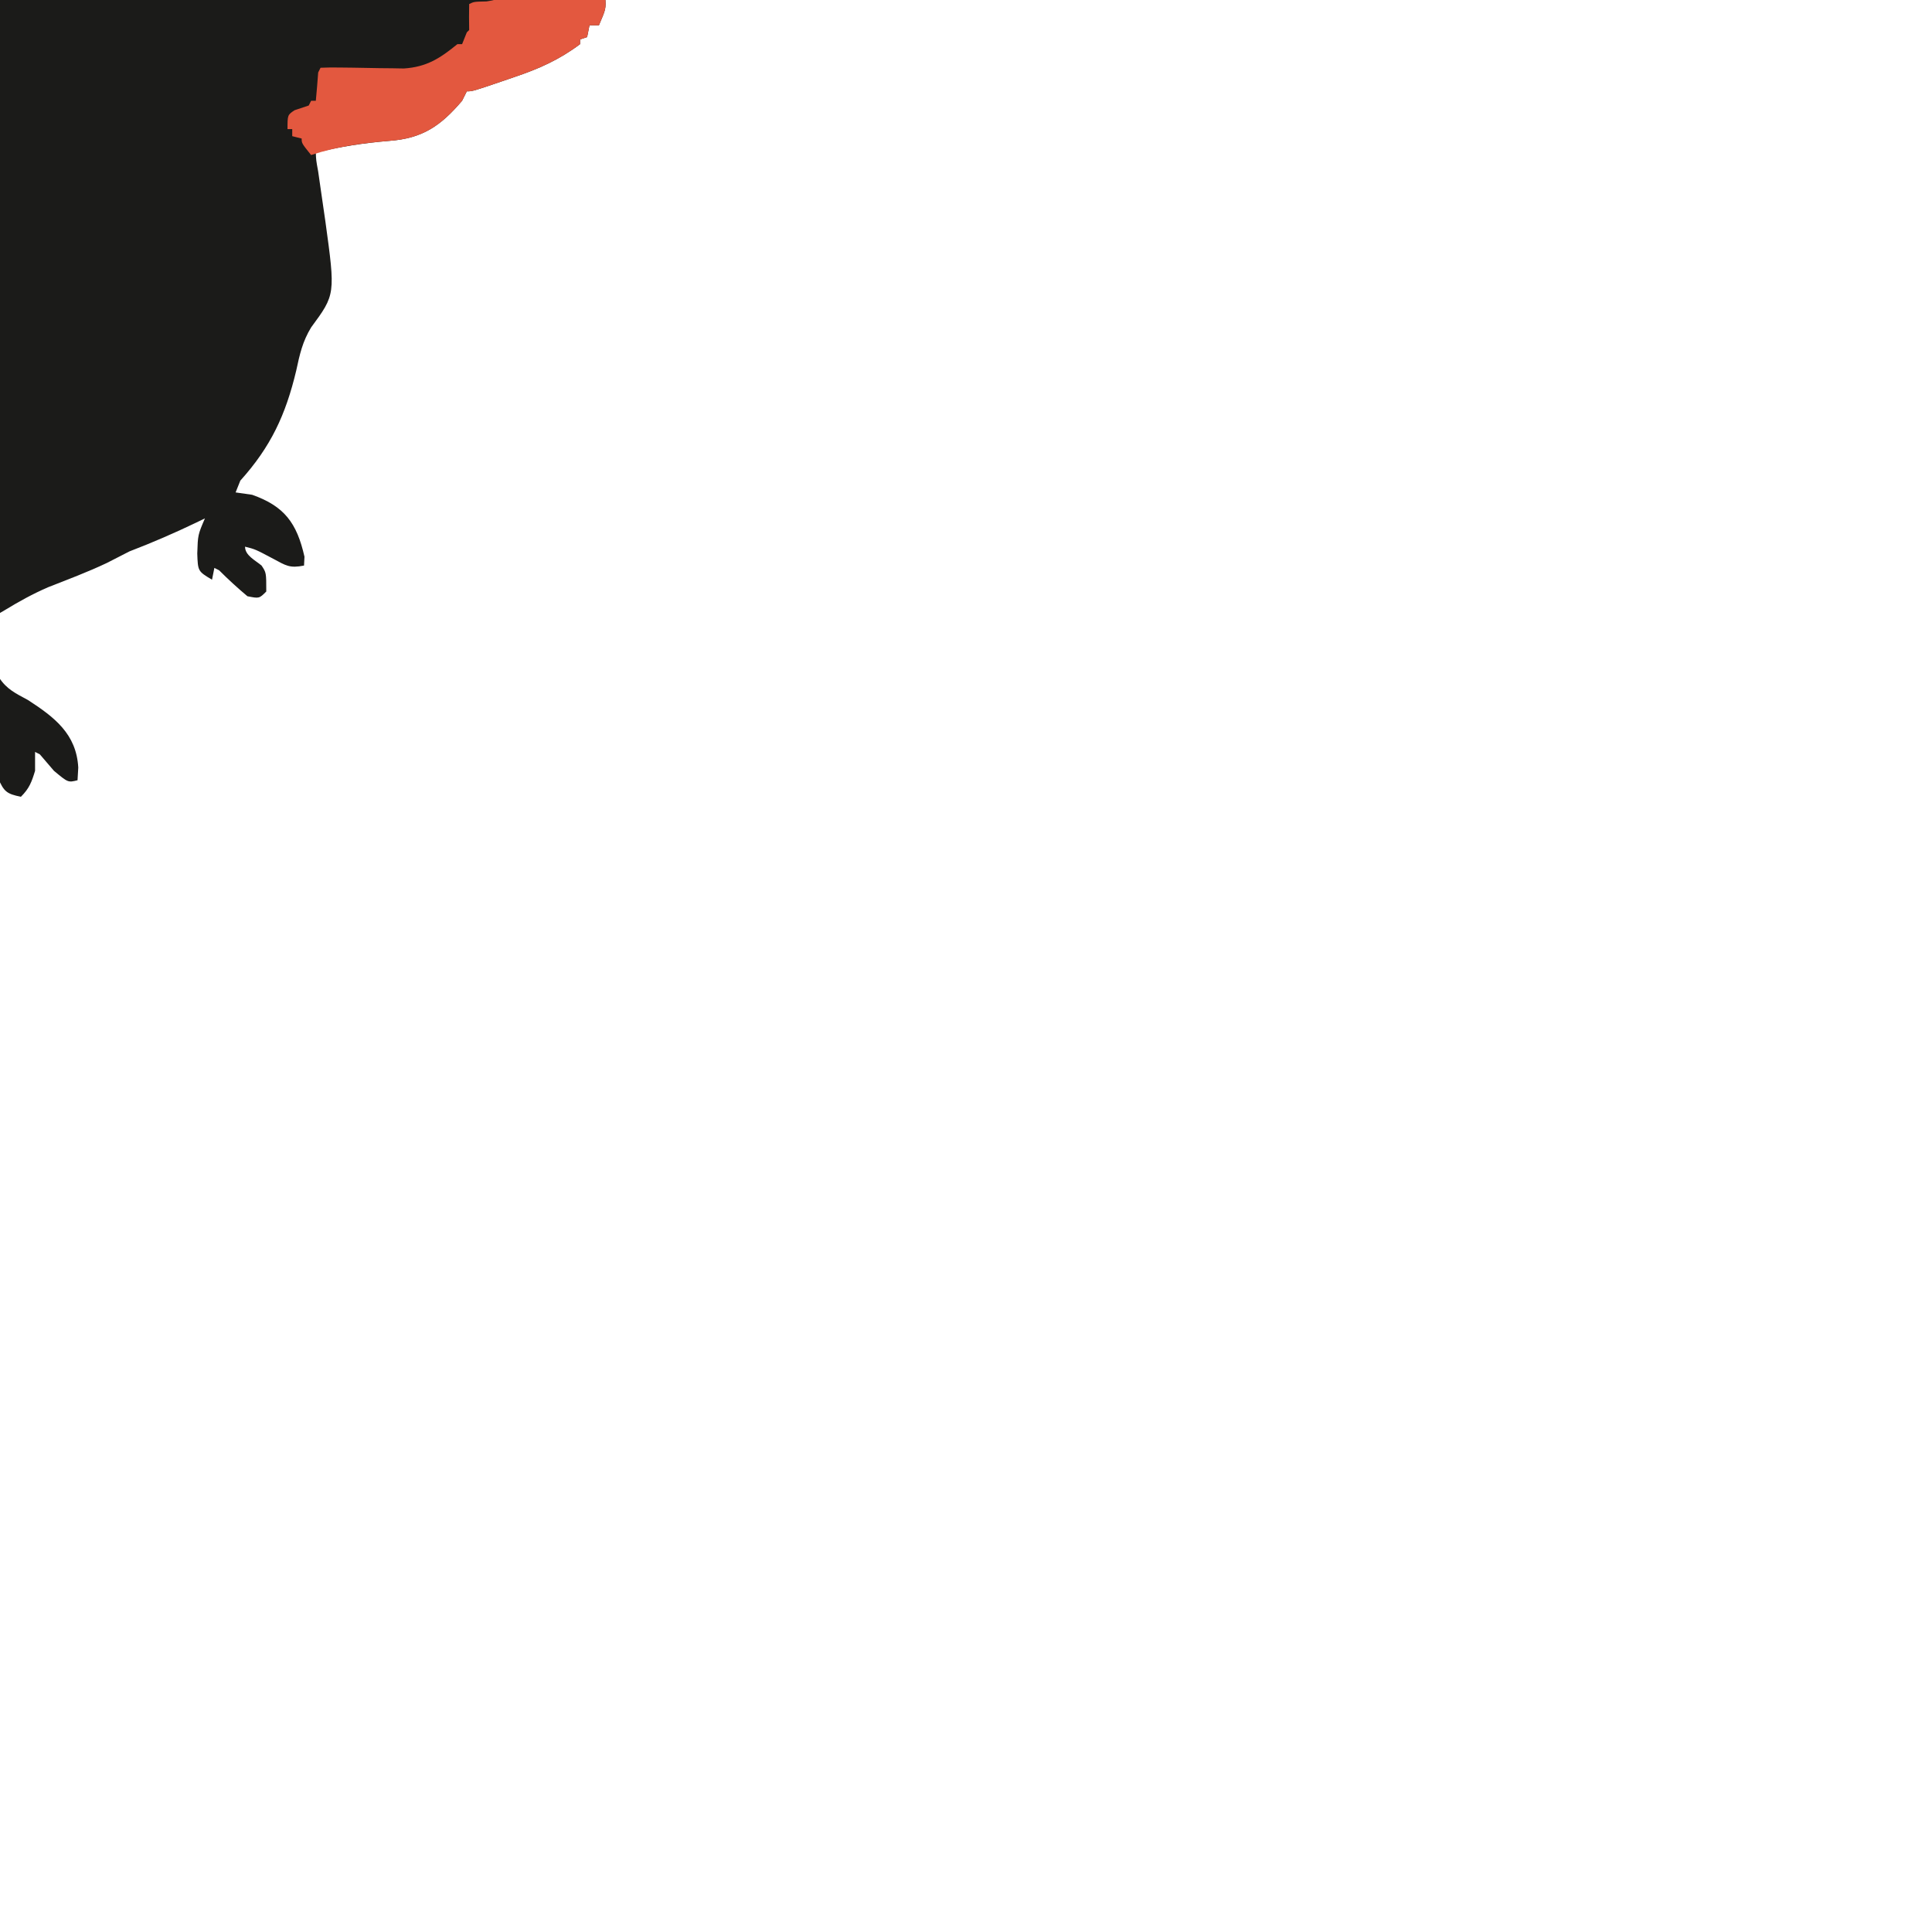
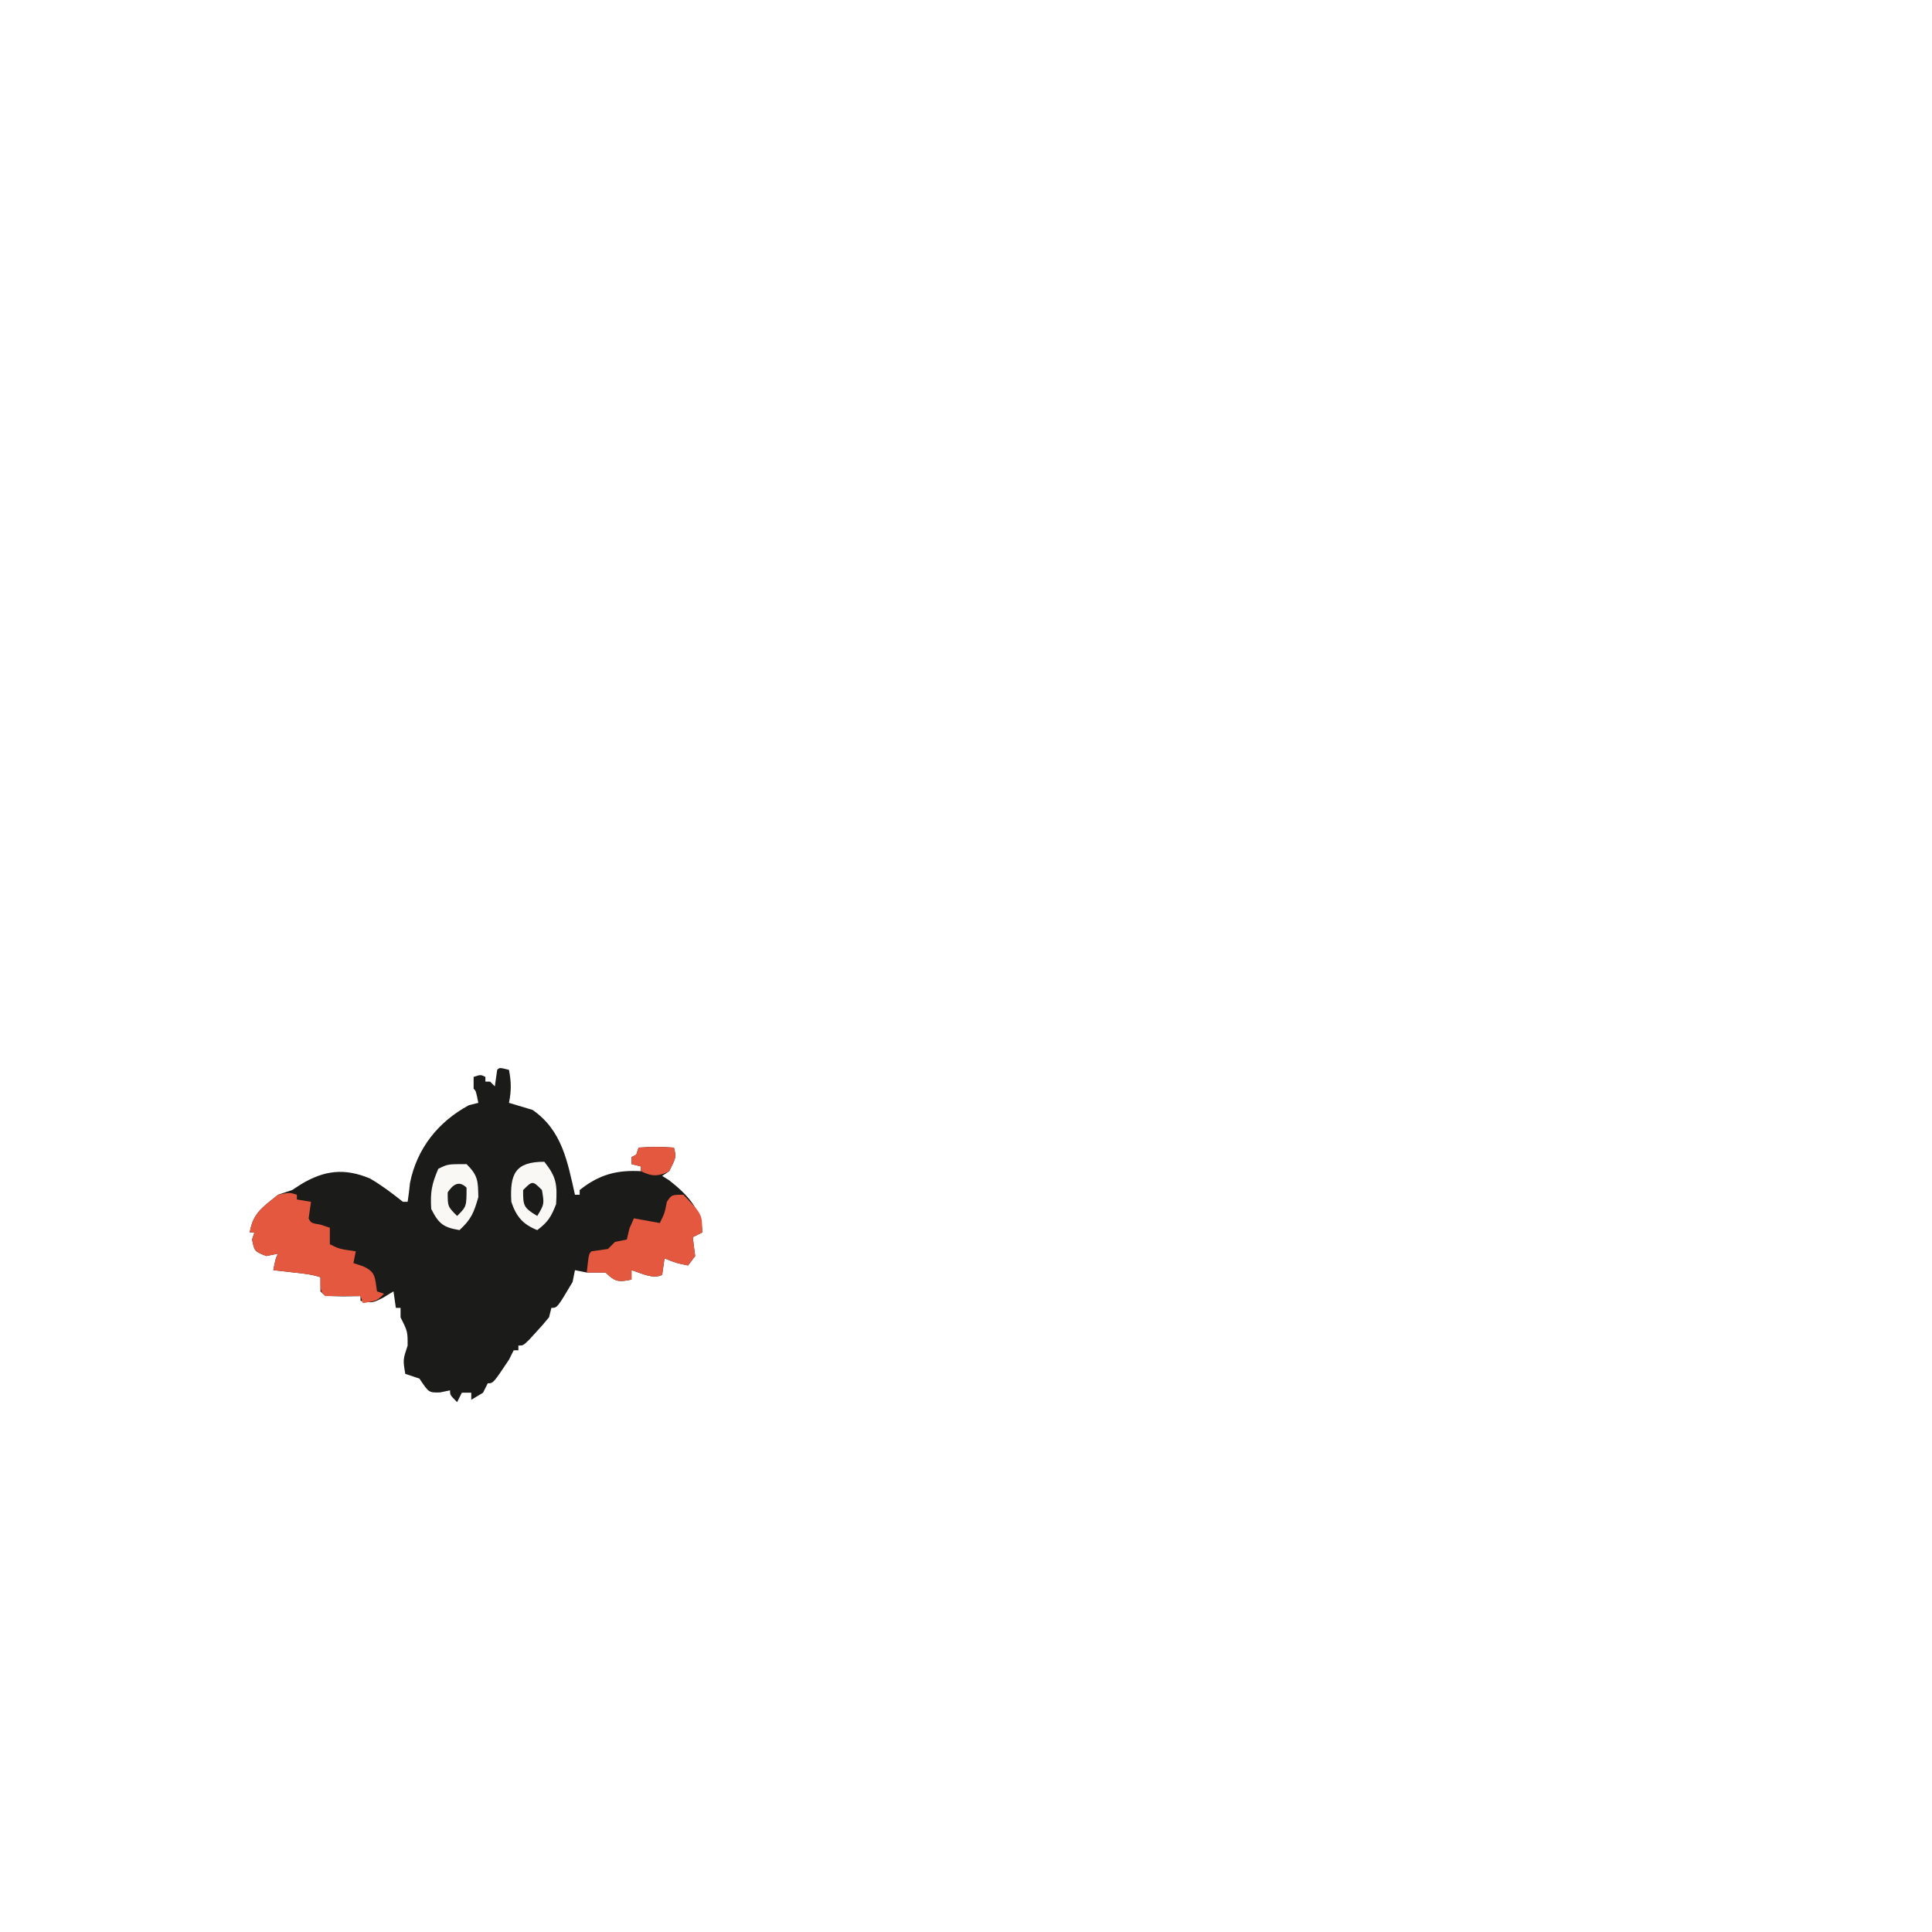
<svg xmlns="http://www.w3.org/2000/svg" viewBox="0 0 512 512">
-   <g transform="matrix(0.625229 0 0 0.625229 -63.8576 -83.3318)">
-     <path d="M0 0 C29.28 -0.19 58.57 -0.33 87.85 -0.41 C101.45 -0.46 115.05 -0.51 128.64 -0.6 C141.75 -0.69 154.86 -0.74 167.97 -0.76 C172.99 -0.77 178 -0.8 183.01 -0.85 C190.01 -0.9 197.01 -0.91 204.01 -0.91 C206.1 -0.94 208.19 -0.97 210.35 -1 C212.25 -0.98 214.14 -0.97 216.1 -0.96 C217.75 -0.97 219.41 -0.98 221.12 -0.98 C225 0 225 0 227 3.8 C230.5 18.47 232.18 32.91 232 48 C232.66 48 233.32 48 234 48 C234 48.66 234 49.32 234 50 C240.59 47.24 246.53 44.01 252.56 40.19 C254.15 39.19 255.74 38.19 257.38 37.17 C261.91 34.06 265.88 30.62 270 27 C270.66 27 271.32 27 272 27 C272 26.34 272 25.68 272 25 C284.28 16 284.28 16 288 16 C288 15.34 288 14.68 288 14 C289.32 12.68 290.64 11.36 292 10 C297.67 2.67 297.67 2.67 299 0 C302.25 -0.19 305.5 -0.23 308.75 -0.23 C310.85 -0.23 312.96 -0.23 315.12 -0.23 C316.27 -0.22 316.27 -0.22 322.07 -0.2 C324.4 -0.19 326.72 -0.19 329.12 -0.19 C336.6 -0.18 344.08 -0.15 351.56 -0.12 C356.62 -0.11 361.67 -0.11 366.72 -0.1 C379.15 -0.08 391.57 -0.04 404 0 C402.03 11.82 397.48 21.46 392 32 C391.34 33.32 390.68 34.64 390 36 C395 34 395 34 398 32 C402.67 31.92 407.33 31.91 412 32 C412 40.18 408.73 46.08 405.01 53.13 C403.17 56.67 401.57 60.33 400 64 C399.01 64 398.02 64 397 64 C396.34 65.65 395.68 67.3 395 69 C393.01 71.68 391.01 74.34 389 77 C388.67 77.99 388.34 78.98 388 80 C387.01 80 386.02 80 385 80 C383 84 383 84 382 87 C383.65 87.66 385.3 88.32 387 89 C388 90 388 90 388 96 C387.34 96 386.68 96 386 96 C385.67 97.98 385.34 99.96 385 102 C374.2 120 374.2 120 368 120 C368 120.66 368 121.32 368 122 C360.56 128 360.56 128 358 128 C358.23 129.34 358.45 130.68 358.69 132.06 C359 137 359 137 356 144 C354.68 144 353.36 144 352 144 C351.67 145.65 351.34 147.3 351 149 C350.01 149.33 349.02 149.66 348 150 C348 150.66 348 151.32 348 152 C339.15 158.64 330.44 162.49 320 166 C318.37 166.56 316.73 167.12 315.05 167.7 C302.4 172 302.4 172 300 172 C299.34 173.32 298.68 174.64 298 176 C288.93 186.64 281.22 191.98 267.06 193 C256.49 193.88 246.3 195.42 236 198 C236.12 201.2 236.12 201.2 237 206 C237.31 208.16 237.62 210.33 237.94 212.55 C238.65 217.43 239.35 222.3 240.06 227.18 C244.31 258.09 244.31 258.09 234.03 272.03 C230.35 278.06 229.17 283.48 227.69 290.38 C223.2 309.2 216.9 322.67 204 337 C203.34 338.65 202.68 340.3 202 342 C204.31 342.33 206.62 342.66 209 343 C222.69 347.84 227.96 354.97 231.19 369.25 C231.13 370.49 231.06 371.73 231 373 C224.88 374.22 223.33 373.01 217.94 370.12 C210.32 366.08 210.32 366.08 206 365 C206 368.73 210.33 370.75 213 373 C215 376 215 376 215 384 C212 387 212 387 207 386 C202.81 382.49 198.86 378.86 195 375 C194.34 374.67 193.68 374.34 193 374 C192.67 375.65 192.34 377.3 192 379 C186.01 375.41 186.01 375.41 185.75 367.88 C186 360 186 360 189 353 C188.39 353.3 188.39 353.3 185.3 354.79 C175.98 359.27 166.66 363.29 157 367 C153.8 368.63 150.6 370.27 147.41 371.91 C139.31 375.75 130.92 378.89 122.59 382.16 C116.03 384.99 110.09 388.29 104 392 C102.27 393.01 100.53 394.02 98.75 395.06 C95 398 95 398 95 404 C96.55 408.05 98.23 412.05 100 416 C100.56 417.44 101.11 418.89 101.69 420.38 C104.89 425.4 108.8 427.19 114 430 C125.24 437.3 134.52 444.38 135.31 458.62 C135.26 459.51 135.26 459.51 135 464 C131 465 131 465 125 460 C122.99 457.68 120.99 455.35 119 453 C118.34 452.67 117.68 452.34 117 452 C117 454.64 117 457.28 117 460 C115.54 464.79 114.56 467.44 111 471 C104.99 469.8 103.75 468.76 101.38 463.19 C100 458 100 458 100 450.62 C99 444 99 444 93.81 441.88 C91.89 441.59 89.98 441.3 88 441 C82 437 82 437 80 435 C81 429 81 429 85 426 C87.31 425.67 89.62 425.34 92 425 C90.03 422.31 88.02 419.65 86 417 C84.91 415.56 83.81 414.11 82.69 412.62 C78.37 408.38 75.78 408.22 70 407 C69.09 405.9 68.19 404.8 67.25 403.66 C63.5 399.44 60.87 398.3 55.56 396.5 C53.88 395.92 52.2 395.34 50.46 394.74 C43.18 392.42 35.87 390.24 28.51 388.16 C26.36 387.45 24.21 386.74 22 386 C20.23 385.69 18.46 385.39 16.64 385.07 C6.54 382.53 1.05 380.57 -2 370.16 C-3.03 360.58 -2.72 350.99 -2.5 341.37 C-2.49 337.66 -2.49 333.94 -2.51 330.22 C-2.51 320.13 -2.38 310.05 -2.23 299.96 C-2.09 289.42 -2.08 278.88 -2.05 268.33 C-1.99 248.37 -1.81 228.41 -1.58 208.44 C-1.34 185.72 -1.22 162.99 -1.11 140.26 C-0.88 93.5 -0.49 46.75 0 0 Z " fill="#1b1b19" transform="translate(0,0)" />
-     <path d="M0 0 C3.25 -0.19 6.5 -0.23 9.75 -0.23 C11.85 -0.23 13.96 -0.23 16.12 -0.23 C17.27 -0.22 17.27 -0.22 23.07 -0.2 C25.4 -0.19 27.72 -0.19 30.12 -0.19 C37.6 -0.18 45.08 -0.15 52.56 -0.12 C57.62 -0.11 62.67 -0.11 67.72 -0.1 C80.15 -0.08 92.57 -0.04 105 0 C103.03 11.82 98.48 21.46 93 32 C92.34 33.32 91.68 34.64 91 36 C96 34 96 34 99 32 C103.67 31.92 108.33 31.91 113 32 C113 40.18 109.73 46.08 106.01 53.13 C104.17 56.67 102.57 60.33 101 64 C100.01 64 99.02 64 98 64 C97.34 65.65 96.68 67.3 96 69 C94.01 71.68 92.01 74.34 90 77 C89.67 77.99 89.34 78.98 89 80 C88.01 80 87.02 80 86 80 C84 84 84 84 83 87 C84.65 87.66 86.3 88.32 88 89 C89 90 89 90 89 96 C88.34 96 87.68 96 87 96 C86.67 97.98 86.34 99.96 86 102 C75.2 120 75.2 120 69 120 C69 120.66 69 121.32 69 122 C61.56 128 61.56 128 59 128 C59.23 129.34 59.45 130.68 59.69 132.06 C60 137 60 137 57 144 C55.68 144 54.36 144 53 144 C52.67 145.65 52.34 147.3 52 149 C51.01 149.33 50.02 149.66 49 150 C49 150.66 49 151.32 49 152 C40.15 158.64 31.44 162.49 21 166 C19.37 166.56 17.73 167.12 16.05 167.7 C3.4 172 3.4 172 1 172 C0.34 173.32 -0.32 174.64 -1 176 C-10.07 186.64 -17.78 191.98 -31.94 193 C-43.27 193.95 -54.16 195.39 -65 199 C-69 194 -69 194 -69 192 C-70.32 191.67 -71.64 191.34 -73 191 C-73 190.01 -73 189.02 -73 188 C-73.66 188 -74.32 188 -75 188 C-75 182 -75 182 -72 180 C-71.01 179.67 -71.01 179.67 -66 178 C-65.84 177.67 -65.84 177.67 -65 176 C-64.34 176 -63.68 176 -63 176 C-62.62 172 -62.29 168 -62 164 C-61.84 163.67 -61.84 163.67 -61 162 C-58.16 161.86 -55.31 161.86 -52.47 161.91 C-50.71 161.93 -48.95 161.95 -47.13 161.97 C-43.41 162.03 -39.68 162.1 -35.96 162.17 C-34.19 162.18 -32.42 162.2 -30.59 162.22 C-28.97 162.25 -27.35 162.28 -25.68 162.31 C-16.03 161.67 -10.37 158.01 -3 152 C-2.34 152 -1.68 152 -1 152 C-0.34 150.35 0.32 148.7 1 147 C1.33 146.67 1.66 146.34 2 146 C1.98 144.19 1.96 142.37 1.94 140.5 C1.96 138.69 1.98 136.87 2 135 C4 134 4 134 9.38 133.88 C16.21 132.81 16.45 132.14 19 126 C20.94 122.63 22.93 119.29 25 116 C25.66 116 26.32 116 27 116 C27.16 115.34 27.16 115.34 28 112 C28.33 111.34 28.33 111.34 30 108 C30.31 106.1 30.62 104.2 30.94 102.25 C31.82 97.06 32.8 92.76 35 88 C35.66 88 36.32 88 37 88 C37.33 86.35 37.66 84.7 38 83 C38.66 81.35 39.32 79.7 40 78 C40.88 72.31 40.88 72.31 41 67 C37 65 37 65 31 64 C31 62.02 31 60.04 31 58 C31.66 58 32.32 58 33 58 C33.33 57.01 33.33 57.01 35 52 C35.66 52 36.32 52 37 52 C37 50.68 37 49.36 37 48 C37.66 48 38.32 48 39 48 C39.66 45.69 40.32 43.38 41 41 C41.54 39.47 42.07 37.95 42.62 36.38 C44 32 44 32 44 27 C36.65 22.1 28.42 25.84 21 29 C19.49 29.95 17.99 30.9 16.44 31.88 C15.3 32.58 14.17 33.28 13 34 C11 32 11 32 11.06 26.19 C11 20 11 20 8 15 C0.31 13.69 0.31 13.69 -7 13 C-6 8 -6 8 -1 2 C-0.67 1.34 -0.34 0.68 0 0 Z " fill="#e3583f" transform="translate(299,0)" />
-     <path d="M0 0 C16.24 15.91 18.07 40.19 13.38 61.31 C7.04 76.49 7.04 76.49 1 78 C0.96 75.88 0.92 73.75 0.88 71.56 C-0.32 61.23 -2.67 56.67 -12 52 C-22.2 52 -25.55 55.26 -32 63 C-36.52 72.04 -35.56 80.84 -32 90 C-31.67 90.5 -31.67 90.5 -30 93 C-30 93.99 -30 94.98 -30 96 C-46.99 95.33 -57.59 91.43 -67.44 76.94 C-78.65 55.33 -74.52 33.69 -63.25 12.94 C-49.23 -8.36 -21.17 -18.66 0 0 Z " fill="#faf8f4" transform="translate(115,13)" />
-     <path d="M0 0 C7.52 13.76 7.58 31.81 5 47 C4.34 47.99 3.68 48.98 3 50 C1.35 49.34 -0.3 48.68 -2 48 C-8.78 45.74 -13.58 46.81 -19 51 C-22.08 56.59 -23.08 60.59 -24 67 C-29.62 68.41 -31.41 66.28 -36 63 C-45.43 50.42 -43.44 31.2 -39 17 C-31.54 2.6 -15.48 -15.48 0 0 Z " fill="#faf8f4" transform="translate(218,15)" />
+   <g transform="matrix(0.624545 0 0 0.624545 -63.7229 -83.0874)">
+     <path d="M0 0 C0.99 5.16 1.04 8.82 0 14 C3.32 15.03 6.66 16.02 10 17 C22.57 25.69 24.84 38.99 28 53 C28.66 53 29.32 53 30 53 C30 52.34 30 51.68 30 51 C38.12 44.51 45.67 42.4 56 43 C56 42.34 56 41.68 56 41 C54.68 40.67 53.36 40.34 52 40 C52 39.01 52 38.02 52 37 C52.66 36.67 53.32 36.34 54 36 C54.33 35.01 54.66 34.02 55 33 C62.5 32.56 62.5 32.56 70 33 C71 37 71 37 68 43 C67.01 43.66 66.02 44.32 65 45 C65.99 45.62 66.98 46.24 68 46.88 C75.41 52.67 82 59.46 82 69 C81.34 69.33 81.34 69.33 78 71 C78.3 73.67 78.64 76.34 79 79 C78.01 80.32 77.02 81.64 76 83 C71 82 71 82 66 80 C65.67 82.31 65.34 84.62 65 87 C61.03 88.99 56.05 86.18 52 85 C52 86.32 52 87.64 52 89 C46.69 90.06 45.13 90.13 41 86 C38.36 86 35.72 86 33 86 C31.35 85.67 29.7 85.34 28 85 C27.67 86.65 27.34 88.3 27 90 C20.49 101 20.49 101 18 101 C17.84 101.66 17.84 101.66 17 105 C15.27 107.15 13.44 109.23 11.56 111.25 C10.57 112.33 9.59 113.41 8.57 114.52 C6 117 6 117 4 117 C4 117.66 4 118.32 4 119 C3.34 119 2.68 119 2 119 C1.67 119.66 1.67 119.66 0 123 C-6.67 133 -6.67 133 -9 133 C-9.66 134.32 -10.32 135.64 -11 137 C-12.65 137.99 -14.3 138.98 -16 140 C-16 139.01 -16 138.02 -16 137 C-17.32 137 -18.64 137 -20 137 C-20.66 138.32 -21.32 139.64 -22 141 C-25 138 -25 138 -25 136 C-25.7 136.14 -25.7 136.14 -29.25 136.88 C-34 137 -34 137 -38 131 C-39.98 130.34 -41.96 129.68 -44 129 C-45 123 -45 123 -43 117 C-43 111 -43 111 -46 105 C-46 103.68 -46 102.36 -46 101 C-46.66 101 -47.32 101 -48 101 C-48.17 99.85 -48.17 99.85 -49 94 C-49.69 94.42 -49.69 94.42 -53.19 96.56 C-58 99 -58 99 -63 98 C-63 97.34 -63 96.68 -63 96 C-65.43 96.04 -67.87 96.08 -70.38 96.12 C-78 96 -78 96 -80 94 C-80 92.02 -80 90.04 -80 88 C-83.87 86.71 -87.63 86.39 -91.69 85.94 C-93.24 85.76 -94.79 85.58 -96.39 85.4 C-97.58 85.27 -98.77 85.14 -100 85 C-99 80 -99 80 -98 78 C-98.82 78.16 -98.82 78.16 -103 79 C-108 77 -108 77 -109 72 C-108.67 71.01 -108.34 70.02 -108 69 C-108.66 69 -109.32 69 -110 69 C-108.61 60.65 -104.42 58.25 -98 53 C-96.02 52.34 -94.04 51.68 -92 51 C-91.38 50.6 -91.38 50.6 -88.25 48.56 C-78.28 42.55 -69.69 41.61 -58.94 46.12 C-53.92 49.05 -49.54 52.38 -45 56 C-44.34 56 -43.68 56 -43 56 C-42.59 53.34 -42.27 50.67 -42 48 C-39.06 33.3 -29.97 21.99 -17 15 C-15.68 14.67 -14.36 14.34 -13 14 C-14 9 -14 9 -15 8 C-15 6.35 -15 4.7 -15 3 C-12 2 -12 2 -10 3 C-10 3.66 -10 4.32 -10 5 C-9.34 5 -8.68 5 -8 5 C-7.67 5.33 -7.67 5.33 -6 7 C-5.67 4.69 -5.34 2.38 -5 0 C-4 -1 -4 -1 0 0 Z " fill="#1b1b19" transform="translate(318,587)" />
+     <path d="M0 0 C7.5 -0.44 7.5 -0.44 15 0 C16 4 16 4 13 10 C8.45 12.27 5.72 12.36 1 10 C1 9.34 1 8.68 1 8 C-0.32 7.67 -1.64 7.34 -3 7 C-3 6.01 -3 5.02 -3 4 C-2.34 3.67 -1.68 3.34 -1 3 C-0.67 2.01 -0.34 1.02 0 0 Z " fill="#e3583f" transform="translate(373,620)" />
+     <path d="M0 0 C0 0.66 0 1.32 0 2 C0.99 2.16 0.99 2.16 6 3 C5.67 5.31 5.34 7.62 5 10 C6 12 6 12 10.06 12.69 C10.71 12.9 10.71 12.9 14 14 C14 16.31 14 18.62 14 21 C18 23 18 23 25 24 C24.84 24.83 24.84 24.83 24 29 C25.26 29.41 26.52 29.83 27.81 30.25 C33.6 32.67 33.07 35.1 34 41 C34.99 41.33 35.98 41.66 37 42 C34 45 34 45 28 46 C27.67 45.01 27.34 44.02 27 43 C22 42.96 17 42.96 12 43 C10 41 10 41 10 35 C6.13 33.71 2.37 33.39 -1.69 32.94 C-3.24 32.76 -4.79 32.58 -6.39 32.4 C-7.58 32.27 -8.77 32.14 -10 32 C-9 27 -9 27 -8 25 C-9.65 25.33 -11.3 25.66 -13 26 C-18 24 -18 24 -19 19 C-18.67 18.01 -18.34 17.02 -18 16 C-18.66 16 -19.32 16 -20 16 C-18.61 7.67 -14.41 5.23 -8 0 C-3 -1 -3 -1 0 0 Z " fill="#e3583f" transform="translate(228,640)" />
+     <path d="M0 0 C8 8.31 8 8.31 8 16 C7.34 16.33 7.34 16.33 4 18 C4.3 20.67 4.64 23.34 5 26 C4.01 27.32 3.02 28.64 2 30 C-3 29 -3 29 -8 27 C-8.33 29.31 -8.66 31.62 -9 34 C-12.97 35.99 -17.95 33.18 -22 32 C-22 33.32 -22 34.64 -22 36 C-27.31 37.06 -28.87 37.13 -33 33 C-35.64 33 -38.28 33 -41 33 C-40.12 25.12 -40.12 25.12 -39 24 C-37.85 23.84 -37.85 23.84 -32 23 C-31.01 22.01 -30.02 21.02 -29 20 C-27.35 19.67 -25.7 19.34 -24 19 C-23.63 17.45 -23.26 15.91 -22.88 14.31 C-22.26 12.89 -21.64 11.47 -21 10 C-17.33 10.67 -13.67 11.33 -10 12 C-7.94 7.81 -7.94 7.81 -7 3 C-5 0 -5 0 0 0 Z " fill="#e3583f" transform="translate(392,640)" />
+     <path d="M0 0 C5.22 6.53 5.49 9.71 5 18 C2.9 23.32 1.61 25.54 -3 29 C-9.11 26.56 -11.91 23.27 -14 17 C-14.69 5.13 -12.35 0 0 0 Z M-9 12 C-9 18.6 -8.92 19.45 -3 23 C0 18 0 18 -1 12 C-5 8 -5 8 -9 12 Z " fill="#faf8f4" transform="translate(333,626)" />
+     <path d="M0 0 C4.94 4.94 4.84 7.16 5 14 C3.09 20.68 1.97 23.41 -3 28 C-9.72 26.88 -11.79 25.42 -15 19 C-15.38 11.94 -14.87 8.71 -12 2 C-8 0 -8 0 0 0 Z M-8 12 C-8 18 -8 18 -4 22 C0 18 0 18 0 10 C-3.41 6.59 -6.01 9.02 -8 12 Z " fill="#faf8f4" transform="translate(300,627)" />
  </g>
</svg>
